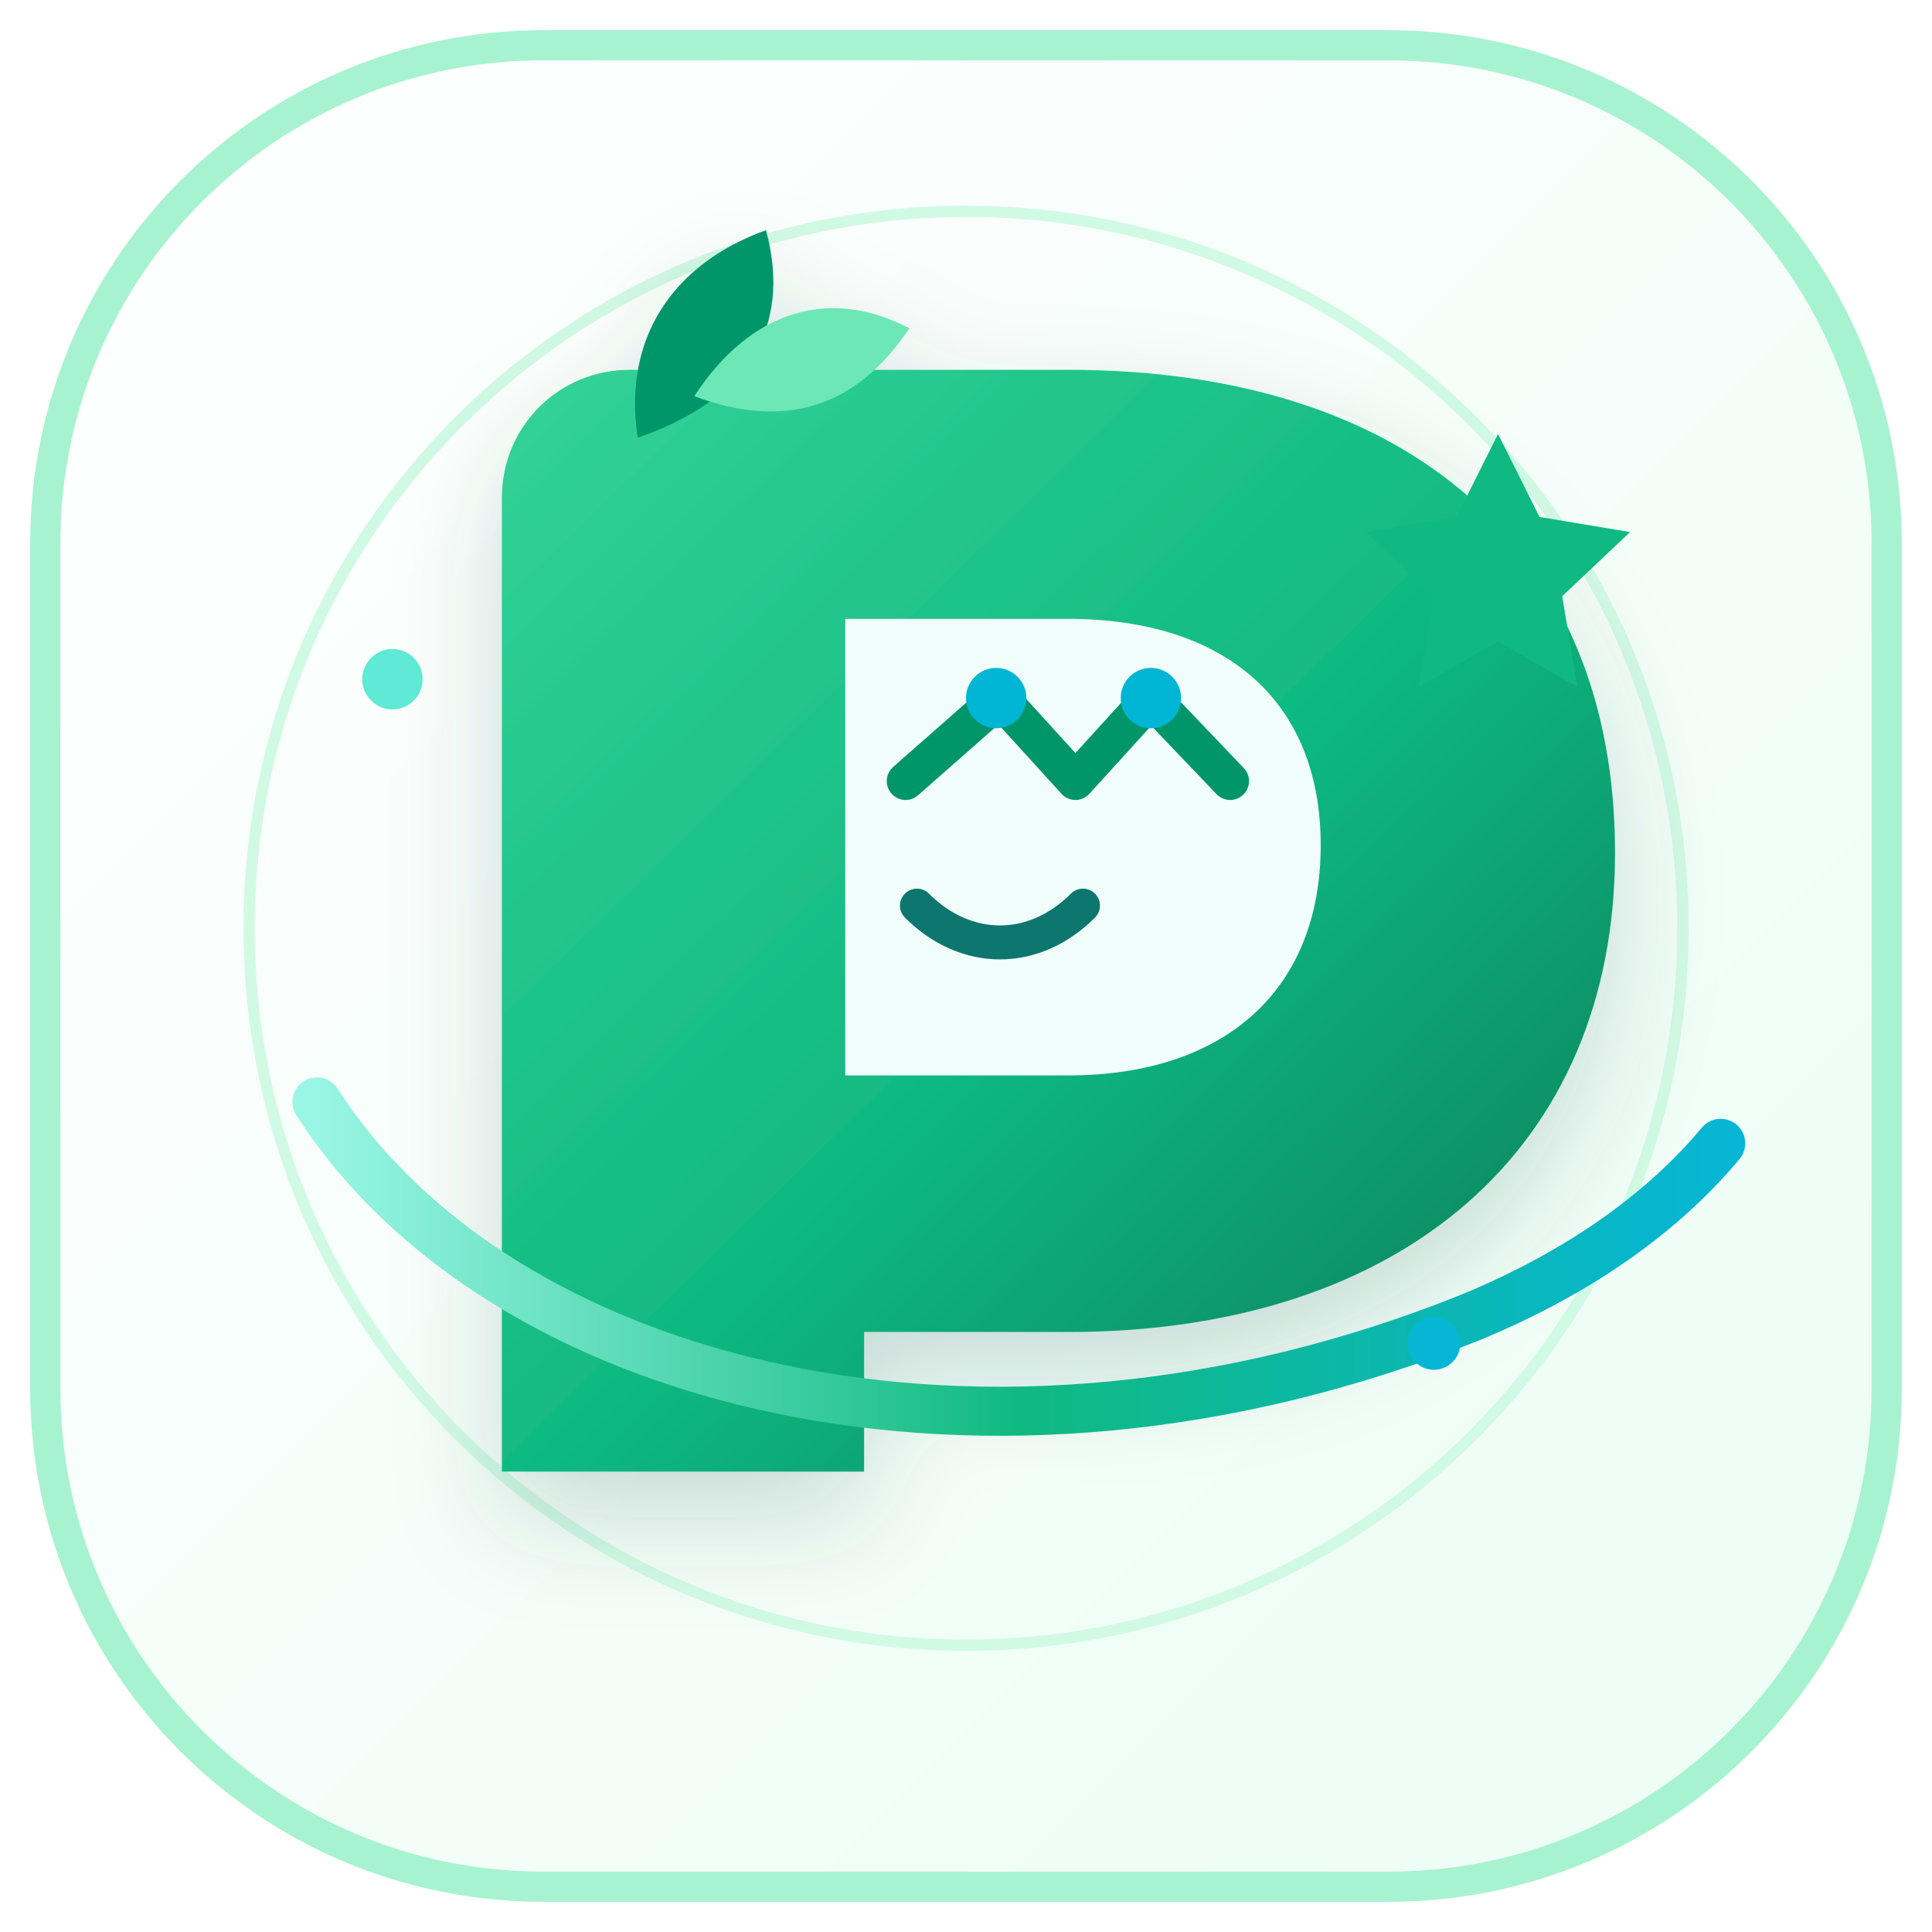
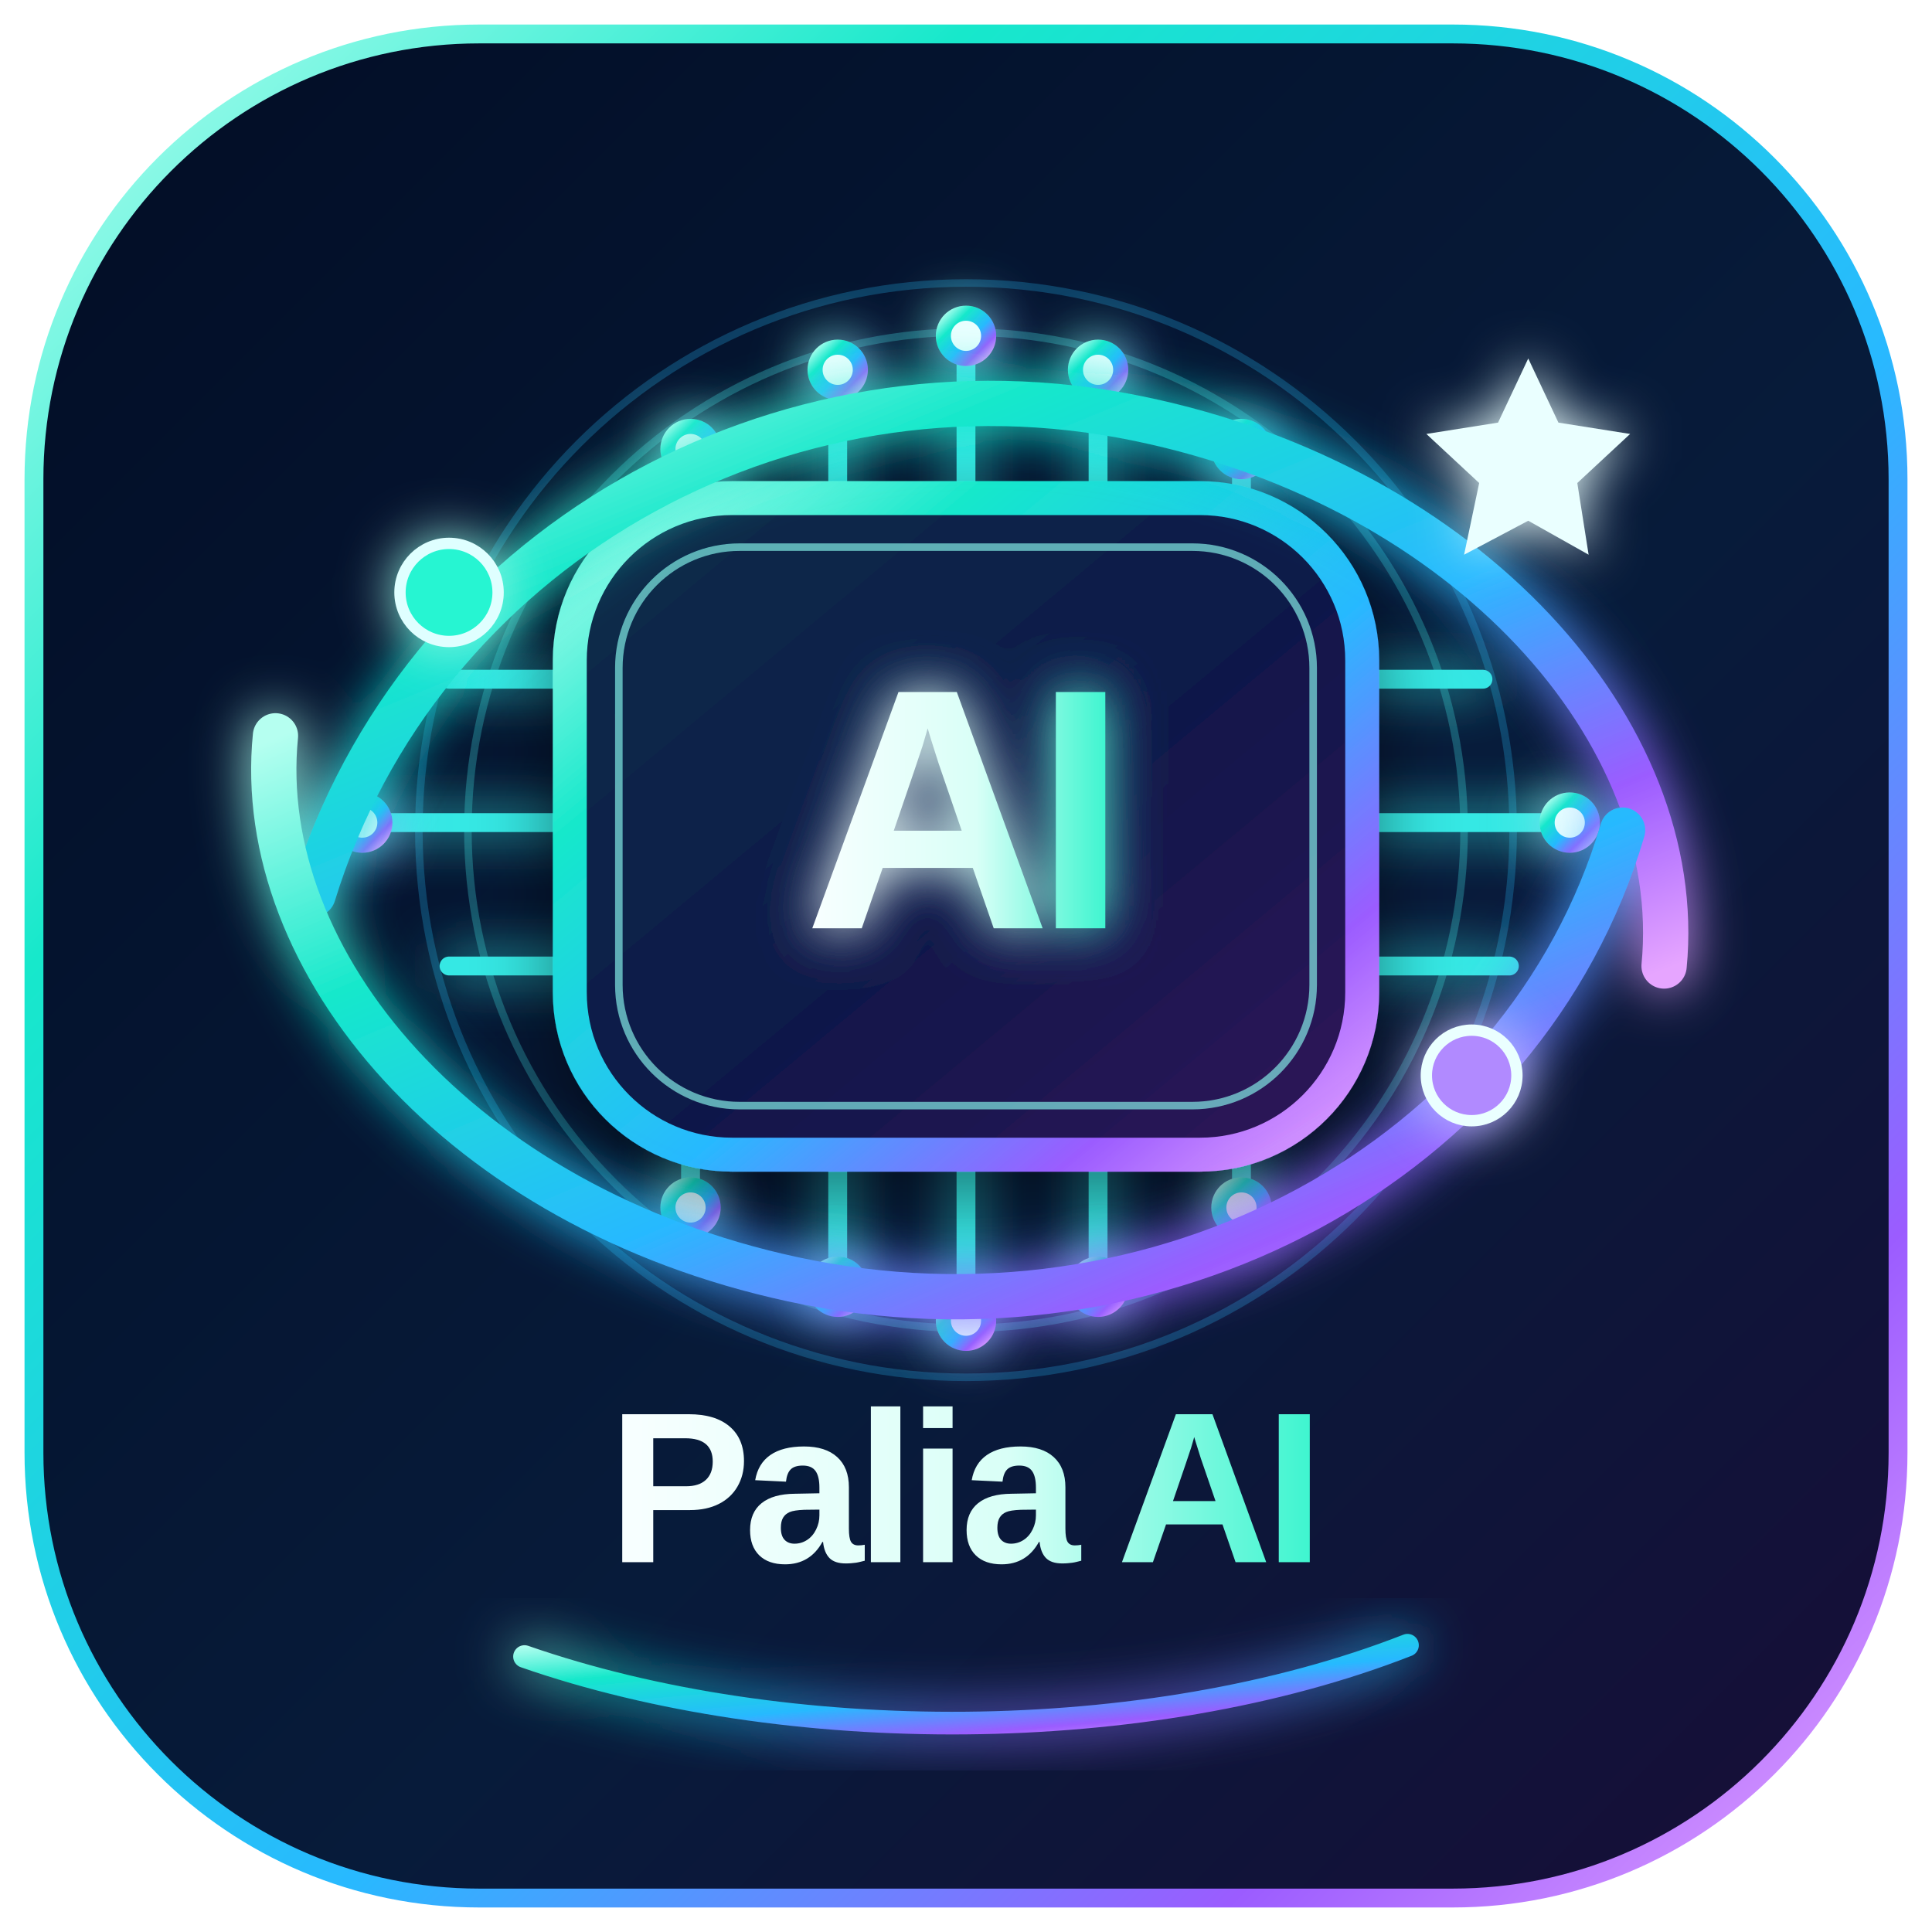
- <svg xmlns="http://www.w3.org/2000/svg" viewBox="0 0 512 512" role="img" aria-label="Palia AI app icon">
+ <svg xmlns="http://www.w3.org/2000/svg" viewBox="0 0 512 512" role="img" aria-label="Palia AI Orbit app icon">
  <defs>
    <linearGradient id="bg" x1="0" y1="0" x2="1" y2="1">
-       <stop offset="0" stop-color="#ffffff" />
-       <stop offset="1" stop-color="#ecfdf5" />
+       <stop stop-color="#020d25" />
+       <stop offset=".58" stop-color="#071b3a" />
+       <stop offset="1" stop-color="#180d38" />
    </linearGradient>
-     <linearGradient id="mark" x1="0" y1="0" x2="1" y2="1">
-       <stop offset="0" stop-color="#34d399" />
-       <stop offset=".52" stop-color="#10b981" />
-       <stop offset="1" stop-color="#047857" />
+     <linearGradient id="orbit" x1="0" y1="0" x2="1" y2="1">
+       <stop stop-color="#b5fff0" />
+       <stop offset=".25" stop-color="#17e8cb" />
+       <stop offset=".58" stop-color="#28b9ff" />
+       <stop offset=".82" stop-color="#9b5cff" />
+       <stop offset="1" stop-color="#e6a5ff" />
    </linearGradient>
-     <linearGradient id="orbit" x1="0" y1="0" x2="1" y2="0">
-       <stop offset="0" stop-color="#99f6e4" />
-       <stop offset=".5" stop-color="#10b981" />
-       <stop offset="1" stop-color="#06b6d4" />
+     <linearGradient id="chip" x1="0" y1="0" x2="1" y2="1">
+       <stop stop-color="#062e49" />
+       <stop offset=".55" stop-color="#10194a" />
+       <stop offset="1" stop-color="#32145a" />
    </linearGradient>
+     <linearGradient id="word" x1="0" y1="0" x2="1" y2="0">
+       <stop stop-color="#f8ffff" />
+       <stop offset=".56" stop-color="#d9fff7" />
+       <stop offset="1" stop-color="#40f5d0" />
+     </linearGradient>
+     <filter id="glow" x="-60%" y="-60%" width="220%" height="220%">
+       <feGaussianBlur stdDeviation="7" result="b" />
+       <feMerge>
+         <feMergeNode in="b" />
+         <feMergeNode in="SourceGraphic" />
+       </feMerge>
+     </filter>
    <filter id="shadow" x="-30%" y="-30%" width="160%" height="160%">
-       <feDropShadow dx="0" dy="12" stdDeviation="14" flood-color="#064e3b" flood-opacity=".18" />
+       <feDropShadow dx="0" dy="8" stdDeviation="10" flood-color="#000" flood-opacity=".45" />
    </filter>
  </defs>
-   <rect x="12" y="12" width="488" height="488" rx="132" fill="url(#bg)" stroke="#a7f3d0" stroke-width="8" />
-   <circle cx="256" cy="246" r="190" fill="none" stroke="#d1fae5" stroke-width="3" />
+   <rect x="9" y="9" width="494" height="494" rx="118" fill="url(#bg)" stroke="url(#orbit)" stroke-width="5" />
+   <circle cx="256" cy="220" r="145" fill="none" stroke="#1d8fc4" stroke-width="2" opacity=".35" />
+   <circle cx="256" cy="220" r="132" fill="none" stroke="#45e9ec" stroke-width="2" opacity=".28" />
+   <g filter="url(#glow)" fill="none" stroke="#36e8e4" stroke-width="5" stroke-linecap="round">
+     <path d="M183 142v-23m39 23V98m34 44v-53m35 53V98m38 44v-23" />
+     <path d="M183 297v23m39-23v44m34-44v53m35-53v44m38-44v23" />
+     <path d="M150 180h-31m31 38H96m61 38h-38M362 180h31m-31 38h54m-54 38h38" />
+   </g>
+   <g fill="#eaffff" stroke="url(#orbit)" stroke-width="4" filter="url(#glow)">
+     <circle cx="183" cy="119" r="6" />
+     <circle cx="222" cy="98" r="6" />
+     <circle cx="256" cy="89" r="6" />
+     <circle cx="291" cy="98" r="6" />
+     <circle cx="329" cy="119" r="6" />
+     <circle cx="183" cy="320" r="6" />
+     <circle cx="222" cy="341" r="6" />
+     <circle cx="256" cy="350" r="6" />
+     <circle cx="291" cy="341" r="6" />
+     <circle cx="329" cy="320" r="6" />
+     <circle cx="96" cy="218" r="6" />
+     <circle cx="416" cy="218" r="6" />
+   </g>
  <g filter="url(#shadow)">
-     <path d="M133 390V132c0-19 15-34 34-34h116c91 0 145 48 145 128 0 78-56 127-145 127h-54v37z" fill="url(#mark)" />
-     <path d="M224 164h59c42 0 67 22 67 60s-25 61-67 61h-59z" fill="#f0fdfa" />
-     <path d="M240 207l25-22 20 22 20-22 21 22" fill="none" stroke="#059669" stroke-width="10" stroke-linecap="round" stroke-linejoin="round" />
-     <path d="M243 240c13 13 31 13 44 0" fill="none" stroke="#0f766e" stroke-width="9" stroke-linecap="round" />
-     <circle cx="264" cy="185" r="8" fill="#06b6d4" />
-     <circle cx="305" cy="185" r="8" fill="#06b6d4" />
-     <path d="M169 116c-4-26 9-46 34-55 7 26-5 45-34 55z" fill="#059669" />
-     <path d="M184 105c15-23 36-29 57-18-14 21-33 27-57 18z" fill="#6ee7b7" />
+     <rect x="151" y="132" width="210" height="174" rx="43" fill="url(#chip)" stroke="url(#orbit)" stroke-width="9" />
+     <rect x="164" y="145" width="184" height="148" rx="32" fill="none" stroke="#8af9f0" stroke-width="2" opacity=".65" />
+     <text x="256" y="246" text-anchor="middle" font-family="Arial,sans-serif" font-size="91" font-weight="800" letter-spacing="-5" fill="url(#word)" filter="url(#glow)">AI</text>
  </g>
-   <path d="M84 292c48 75 177 109 306 57 29-12 51-28 66-46" fill="none" stroke="url(#orbit)" stroke-width="13" stroke-linecap="round" />
-   <path d="M397 115l11 22 24 4-18 17 4 24-21-12-21 12 4-24-18-17 24-4z" fill="#10b981" />
-   <circle cx="104" cy="180" r="8" fill="#5eead4" />
-   <circle cx="380" cy="356" r="7" fill="#06b6d4" />
+   <g fill="none" stroke="url(#orbit)" stroke-width="12" stroke-linecap="round" filter="url(#glow)">
+     <path d="M83 237C111 146 206 91 302 111c87 18 145 83 139 145" />
+     <path d="M430 220c-26 88-123 140-220 119-88-19-143-84-137-144" />
+   </g>
+   <g filter="url(#glow)">
+     <circle cx="119" cy="157" r="13" fill="#25f5d2" stroke="#dfffff" stroke-width="3" />
+     <circle cx="390" cy="285" r="12" fill="#b18aff" stroke="#eaffff" stroke-width="3" />
+     <path d="M405 95l8 17 19 3-14 13 3 19-16-9-17 9 4-19-14-13 19-3z" fill="#eaffff" />
+   </g>
+   <text x="256" y="414" text-anchor="middle" font-family="Arial,sans-serif" font-size="57" font-weight="800" letter-spacing="-2" fill="url(#word)">Palia AI</text>
+   <path d="M139 439c69 24 165 24 234-3" fill="none" stroke="url(#orbit)" stroke-width="6" stroke-linecap="round" filter="url(#glow)" />
</svg>
